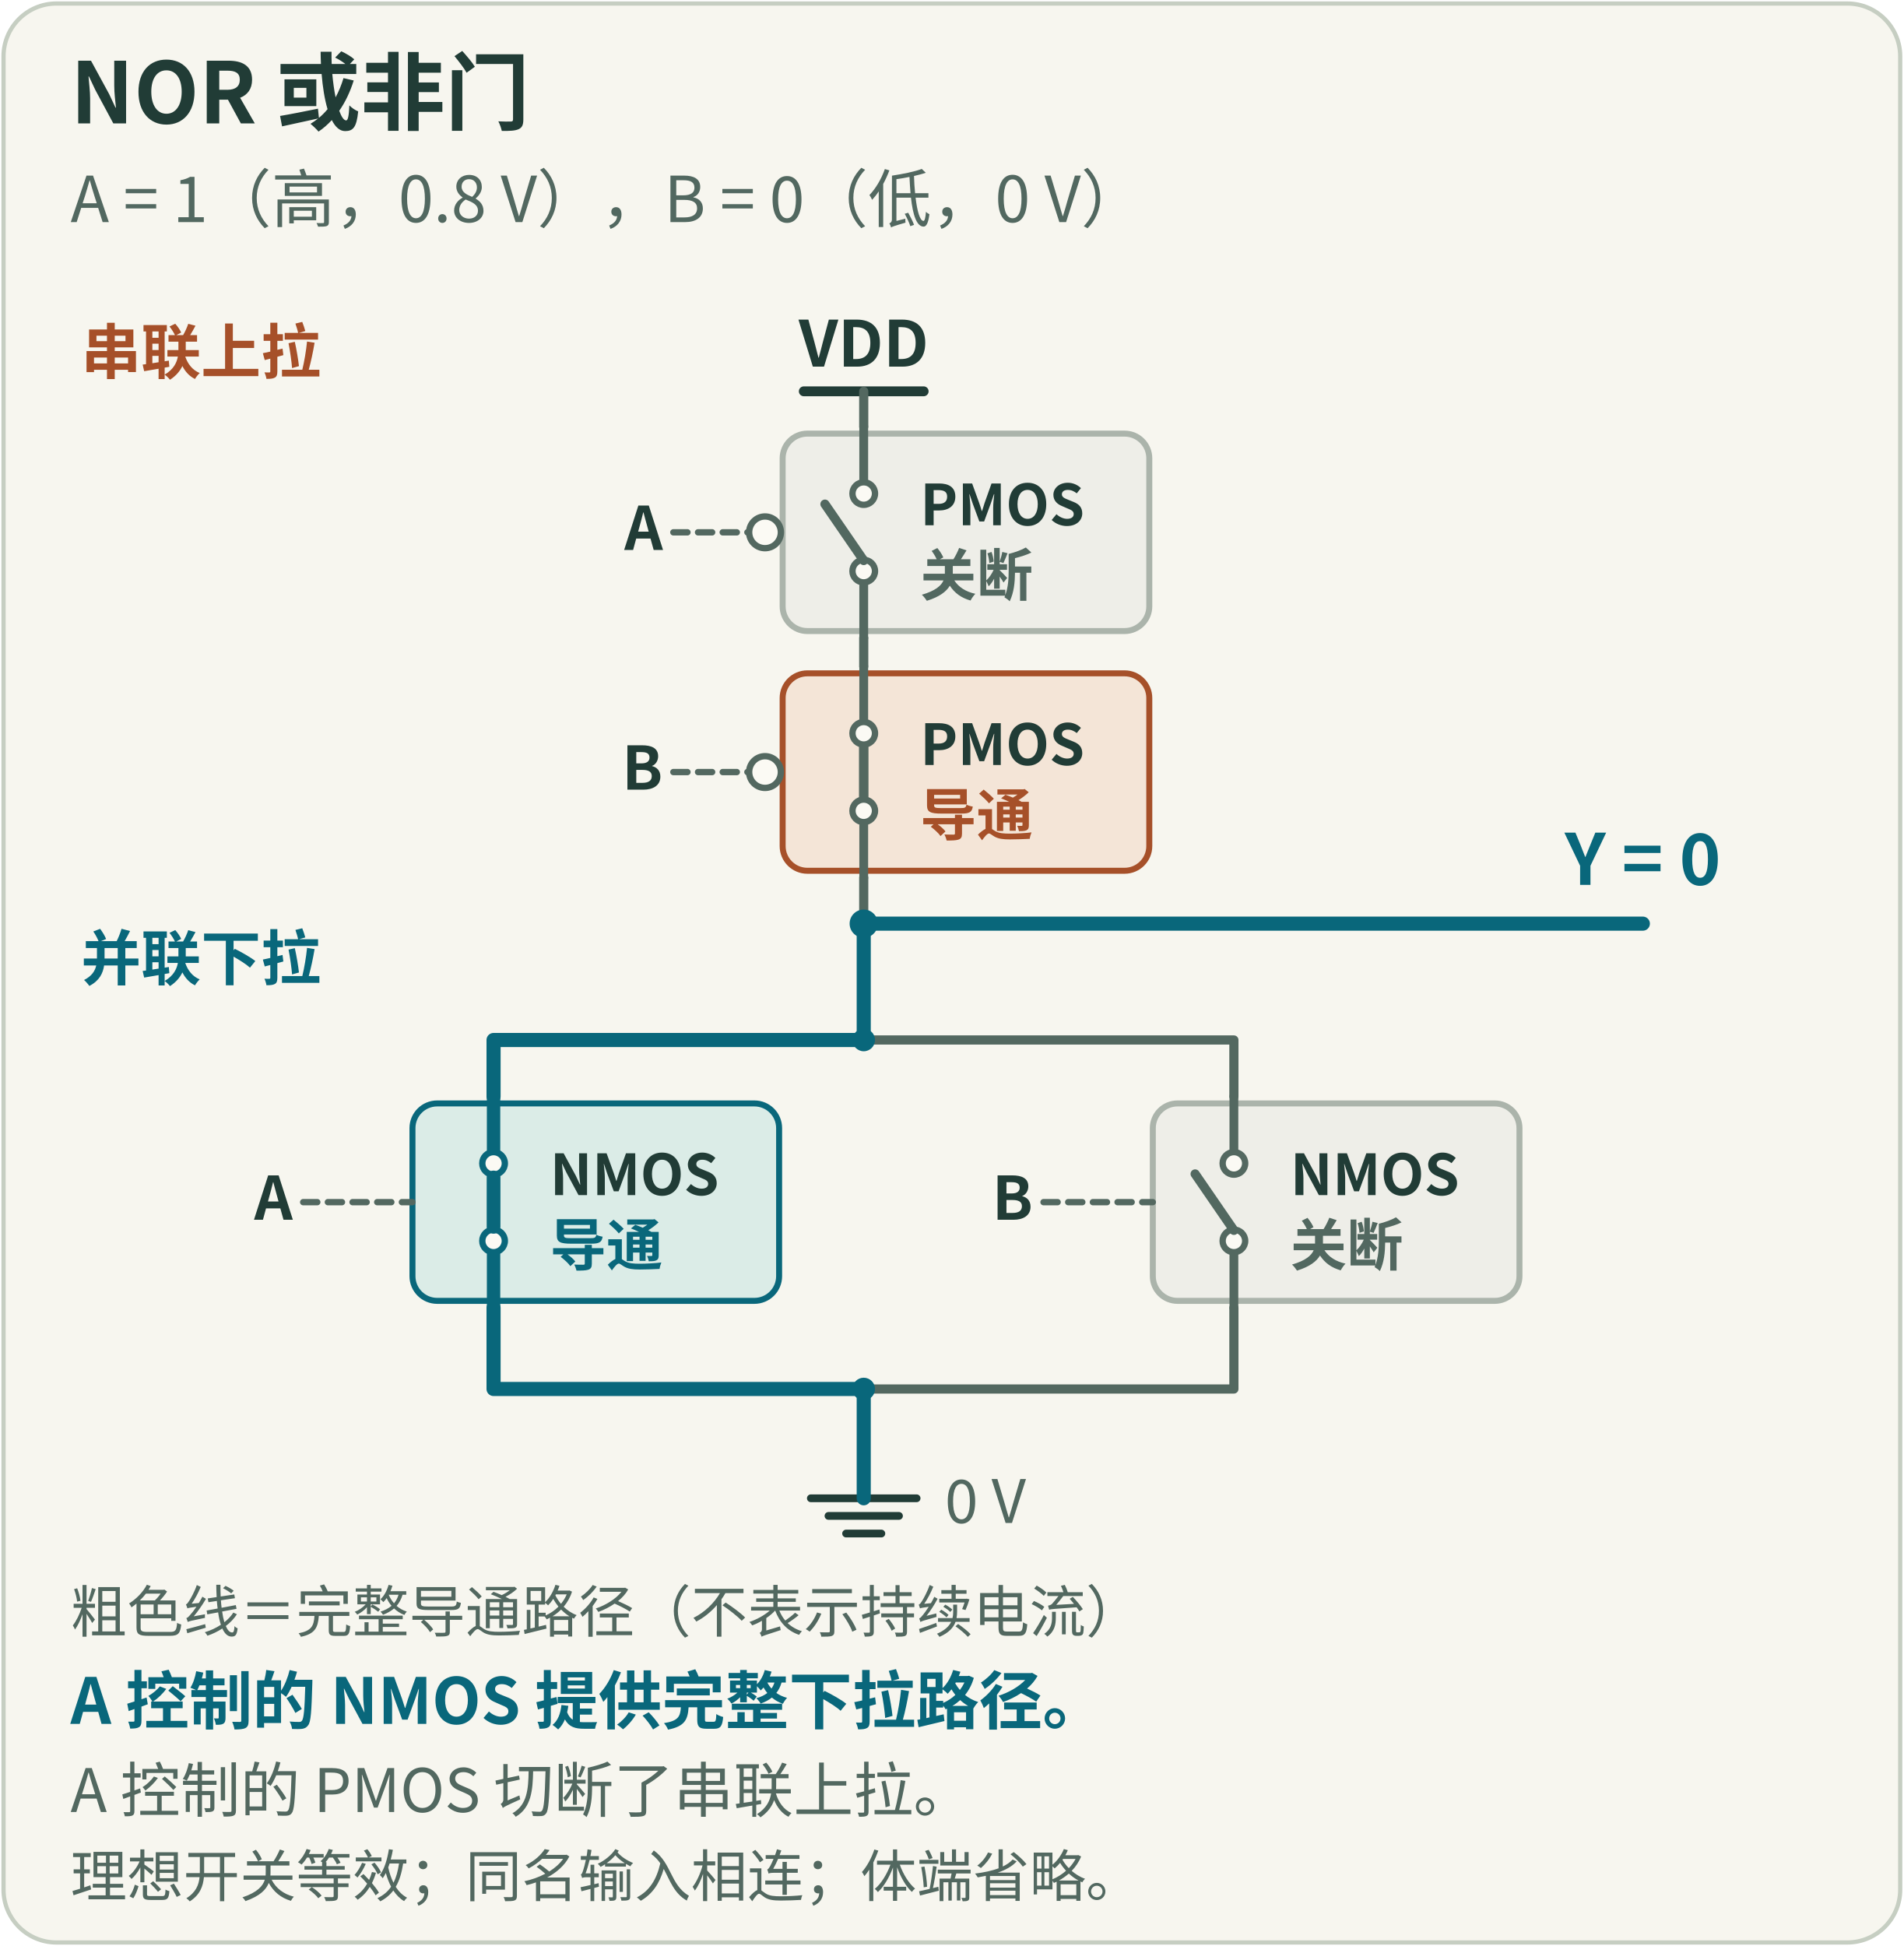
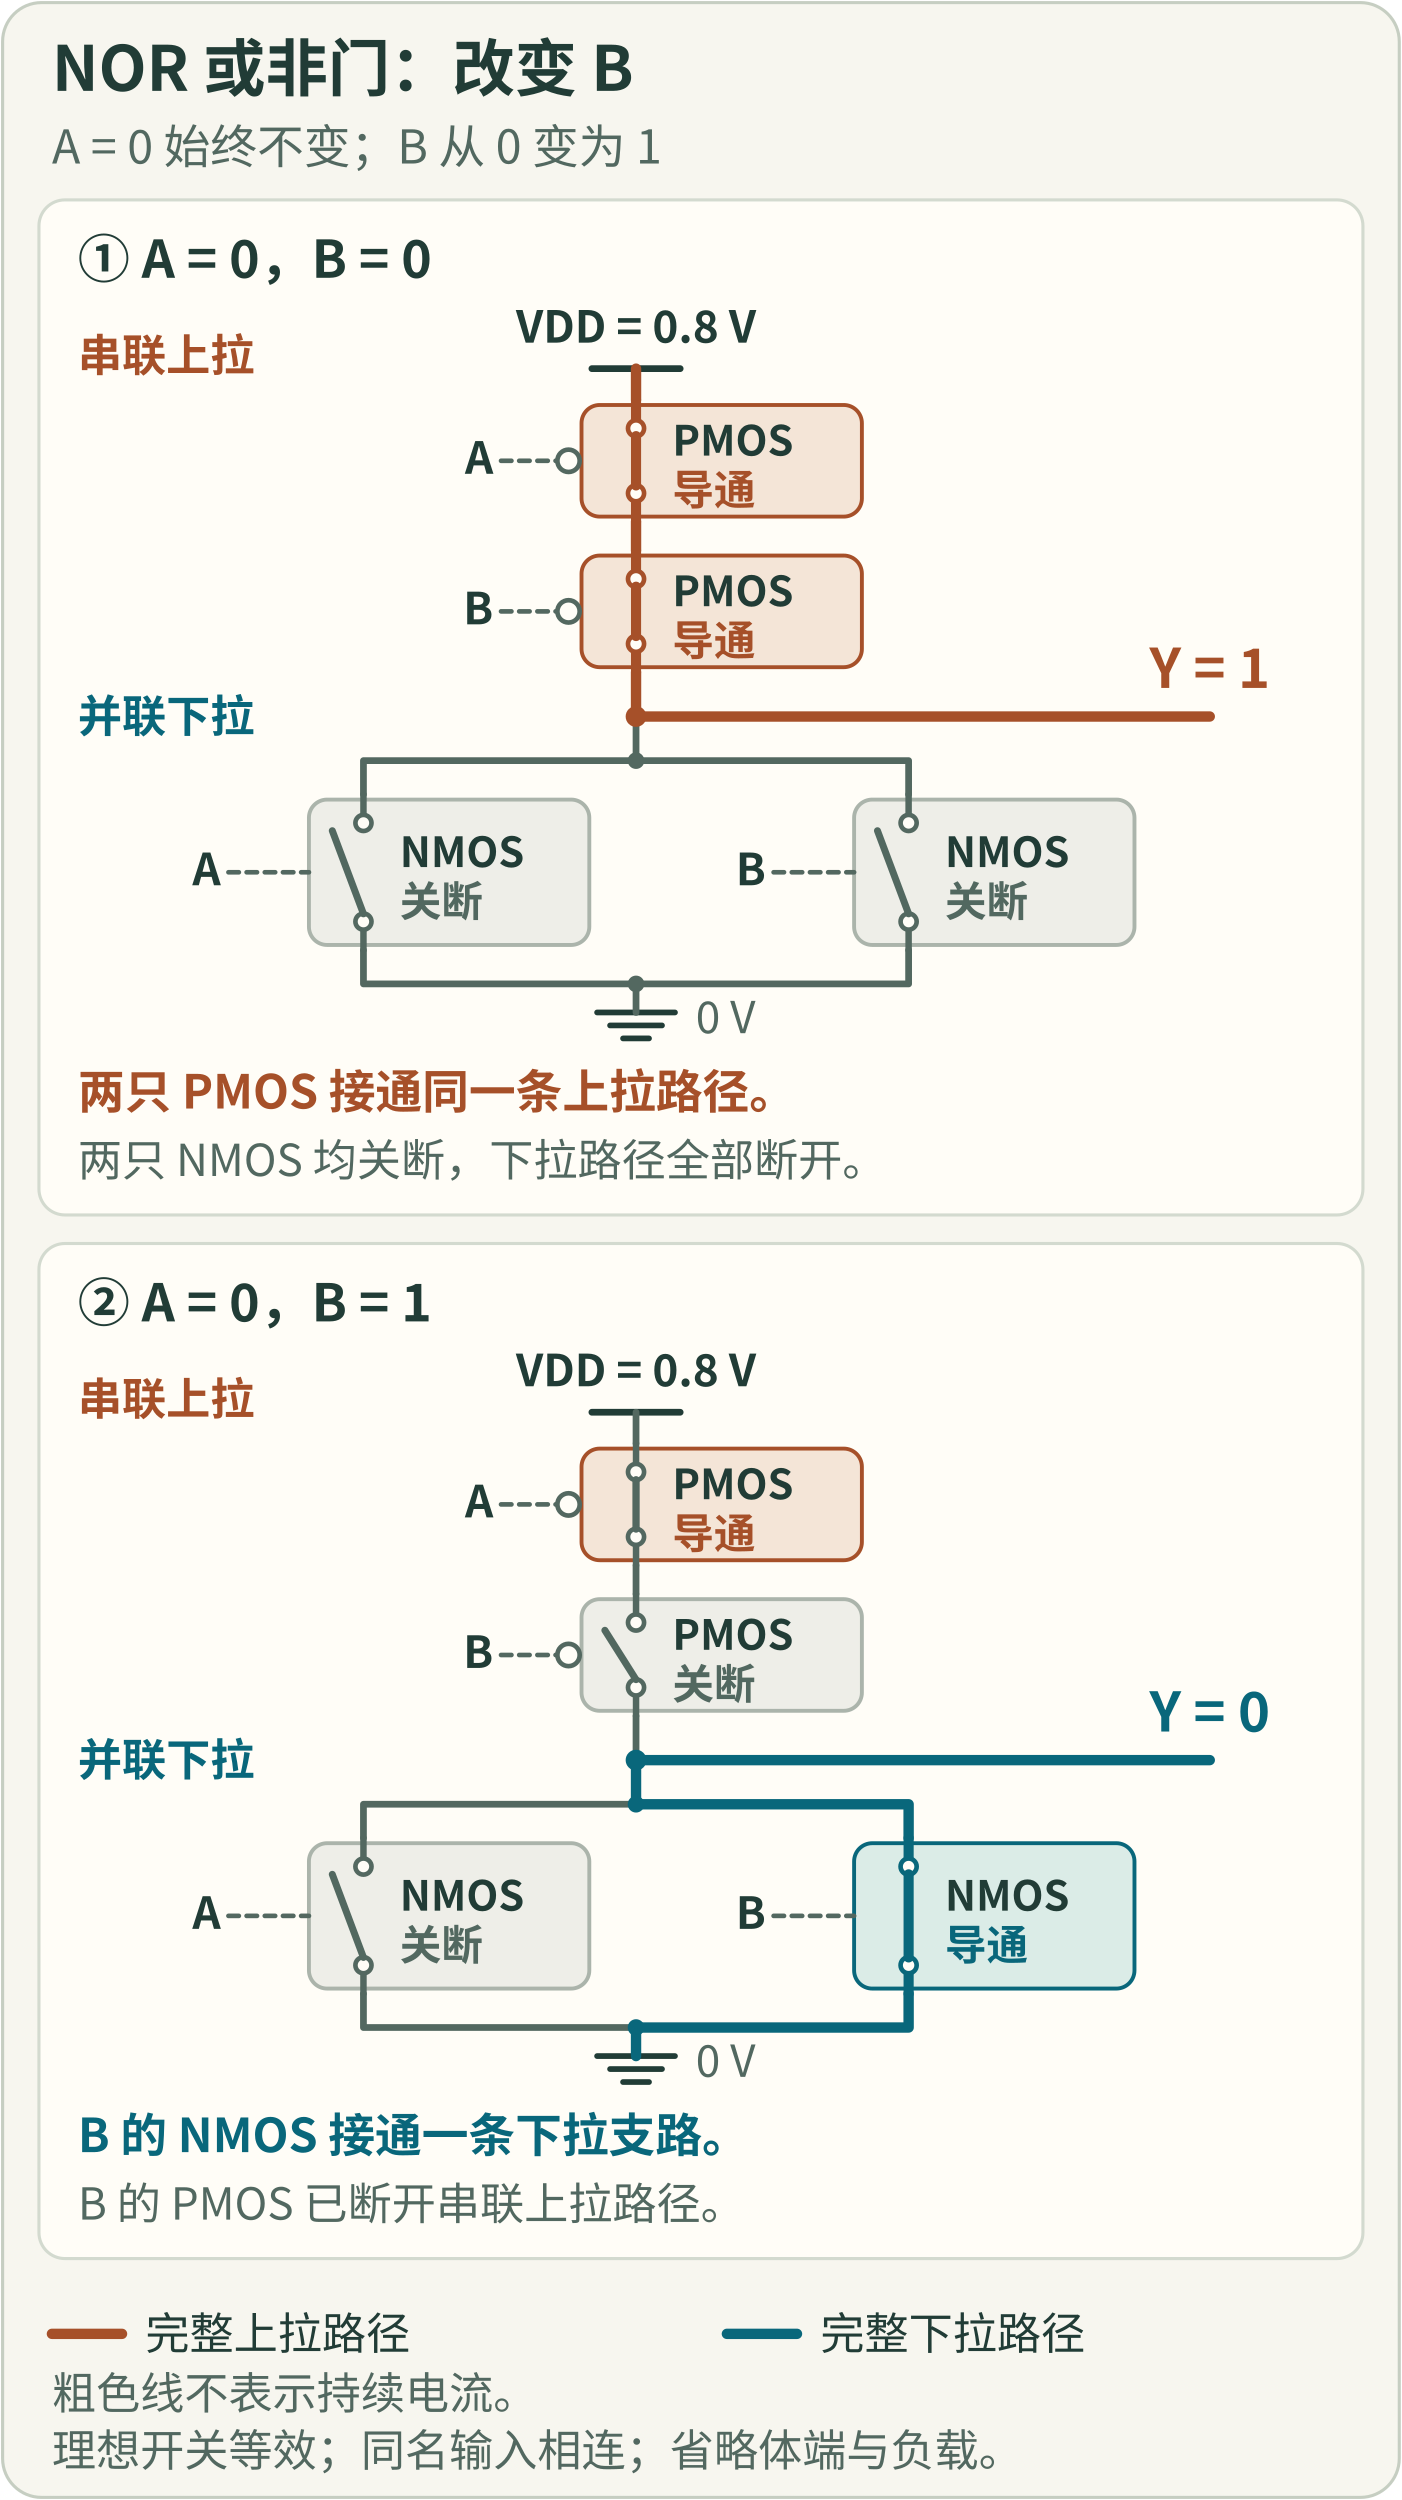
- <svg xmlns="http://www.w3.org/2000/svg" width="540" height="552" viewBox="0 0 540 552" xml:lang="zh-CN" role="img" aria-labelledby="title desc">
+ <svg xmlns="http://www.w3.org/2000/svg" width="540" height="963" viewBox="0 0 540 963" xml:lang="zh-CN" role="img" aria-labelledby="title desc">
  <defs>
-     <marker id="ink" markerWidth="7" markerHeight="7" refX="5.5" refY="3.5" orient="auto" markerUnits="userSpaceOnUse">
-       <path d="M0 0L6 3.5L0 7Z" fill="#213c36" />
-     </marker>
-     <marker id="muted" markerWidth="7" markerHeight="7" refX="5.5" refY="3.5" orient="auto" markerUnits="userSpaceOnUse">
-       <path d="M0 0L6 3.5L0 7Z" fill="#526860" />
-     </marker>
-     <marker id="teal" markerWidth="7" markerHeight="7" refX="5.5" refY="3.5" orient="auto" markerUnits="userSpaceOnUse">
-       <path d="M0 0L6 3.5L0 7Z" fill="#09677b" />
-     </marker>
-     <marker id="rust" markerWidth="7" markerHeight="7" refX="5.5" refY="3.5" orient="auto" markerUnits="userSpaceOnUse">
-       <path d="M0 0L6 3.5L0 7Z" fill="#a65029" />
+     <marker id="current" markerWidth="8" markerHeight="8" refX="7.2" refY="4" orient="auto">
+       <path d="M0 0L8 4L0 8Z" fill="#a65029" />
    </marker>
  </defs>
-   <rect x="1" y="1" width="538" height="550" rx="15" fill="#f7f6ef" stroke="#c6cec2" stroke-width="1.2" />
-   <g font-family="system-ui, 'Noto Sans CJK SC', 'Microsoft YaHei', sans-serif">
-     <text x="20" y="35" font-size="24" fill="#213c36" font-weight="700" text-anchor="start">NOR 或非门</text>
-     <text x="20" y="63" font-size="18" fill="#526860" font-weight="400" text-anchor="start">A = 1（高，0.8 V），B = 0（低，0 V）</text>
-     <text x="245" y="104" font-size="18" fill="#213c36" font-weight="700" text-anchor="middle">VDD</text>
-     <path d="M228 111H262" stroke="#213c36" stroke-width="2.8" fill="none" stroke-linecap="round" stroke-linejoin="round" />
-     <path d="M230 425H260M235 430H255M240 435H250" stroke="#213c36" stroke-width="2.2" fill="none" stroke-linecap="round" stroke-linejoin="round" />
-     <text x="268" y="432" font-size="17" fill="#526860" font-weight="400" text-anchor="start">0 V</text>
-     <path d="M245 111V121M245 181V189M245 249V262M245 262V295M140 295H350M140 295V311M350 295V311M140 371V394M350 371V394M140 394H350M245 394V425M245 262H466" stroke="#536860" stroke-width="2.6" fill="none" stroke-linecap="round" stroke-linejoin="round" />
-     <path d="M466 262H245V295H140V311M140 371V394H245V425" stroke="#09677b" stroke-width="4.0" fill="none" stroke-linecap="round" stroke-linejoin="round" />
-     <circle cx="245" cy="262" r="4" fill="#09677b" stroke="none" stroke-width="1.6" />
-     <circle cx="245" cy="295" r="3.2" fill="#09677b" stroke="none" stroke-width="1.6" />
-     <circle cx="245" cy="394" r="3.2" fill="#09677b" stroke="none" stroke-width="1.6" />
-     <rect x="222" y="123" width="104" height="56" rx="7" fill="#eeeee8" stroke="#abb4ab" stroke-width="1.7" />
-     <path d="M245 121V139" stroke="#536860" stroke-width="2.5" fill="none" stroke-linecap="round" stroke-linejoin="round" />
-     <path d="M245 163V181" stroke="#536860" stroke-width="2.5" fill="none" stroke-linecap="round" stroke-linejoin="round" />
-     <circle cx="245" cy="140" r="3.2" fill="#fbfaf4" stroke="#536860" stroke-width="1.8" />
-     <circle cx="245" cy="162" r="3.2" fill="#fbfaf4" stroke="#536860" stroke-width="1.8" />
-     <path d="M245 159L234 143" stroke="#526860" stroke-width="2.6" fill="none" stroke-linecap="round" stroke-linejoin="round" />
-     <path d="M191 151H212" stroke="#536860" stroke-width="1.8" fill="none" stroke-linecap="round" stroke-linejoin="round" stroke-dasharray="4 3" />
-     <circle cx="217" cy="151" r="4.5" fill="#fbfaf4" stroke="#536860" stroke-width="1.8" />
-     <text x="188" y="156" font-size="17" fill="#213c36" font-weight="650" text-anchor="end">A</text>
-     <text x="261" y="149" font-size="16" fill="#213c36" font-weight="700" text-anchor="start">PMOS</text>
-     <text x="261" y="169" font-size="16" fill="#526860" font-weight="650" text-anchor="start">关断</text>
-     <rect x="222" y="191" width="104" height="56" rx="7" fill="#f4e5d7" stroke="#a65029" stroke-width="1.7" />
-     <path d="M245 189V207" stroke="#536860" stroke-width="2.5" fill="none" stroke-linecap="round" stroke-linejoin="round" />
-     <path d="M245 231V249" stroke="#536860" stroke-width="2.5" fill="none" stroke-linecap="round" stroke-linejoin="round" />
-     <circle cx="245" cy="208" r="3.2" fill="#fbfaf4" stroke="#536860" stroke-width="1.8" />
-     <circle cx="245" cy="230" r="3.2" fill="#fbfaf4" stroke="#536860" stroke-width="1.8" />
-     <path d="M245 212V226" stroke="#536860" stroke-width="2.7" fill="none" stroke-linecap="round" stroke-linejoin="round" />
-     <path d="M191 219H212" stroke="#536860" stroke-width="1.8" fill="none" stroke-linecap="round" stroke-linejoin="round" stroke-dasharray="4 3" />
-     <circle cx="217" cy="219" r="4.5" fill="#fbfaf4" stroke="#536860" stroke-width="1.8" />
-     <text x="188" y="224" font-size="17" fill="#213c36" font-weight="650" text-anchor="end">B</text>
-     <text x="261" y="217" font-size="16" fill="#213c36" font-weight="700" text-anchor="start">PMOS</text>
-     <text x="261" y="237" font-size="16" fill="#a65029" font-weight="650" text-anchor="start">导通</text>
-     <rect x="117" y="313" width="104" height="56" rx="7" fill="#dbece7" stroke="#09677b" stroke-width="1.7" />
-     <path d="M140 311V329" stroke="#09677b" stroke-width="3.8" fill="none" stroke-linecap="round" stroke-linejoin="round" />
-     <path d="M140 353V371" stroke="#09677b" stroke-width="3.8" fill="none" stroke-linecap="round" stroke-linejoin="round" />
-     <circle cx="140" cy="330" r="3.2" fill="#fbfaf4" stroke="#09677b" stroke-width="1.8" />
-     <circle cx="140" cy="352" r="3.2" fill="#fbfaf4" stroke="#09677b" stroke-width="1.8" />
-     <path d="M140 334V348" stroke="#09677b" stroke-width="3.9" fill="none" stroke-linecap="round" stroke-linejoin="round" />
-     <path d="M86 341H117" stroke="#536860" stroke-width="1.8" fill="none" stroke-linecap="round" stroke-linejoin="round" stroke-dasharray="4 3" />
-     <text x="83" y="346" font-size="17" fill="#213c36" font-weight="650" text-anchor="end">A</text>
-     <text x="156" y="339" font-size="16" fill="#213c36" font-weight="700" text-anchor="start">NMOS</text>
-     <text x="156" y="359" font-size="16" fill="#09677b" font-weight="650" text-anchor="start">导通</text>
-     <rect x="327" y="313" width="104" height="56" rx="7" fill="#eeeee8" stroke="#abb4ab" stroke-width="1.7" />
-     <path d="M350 311V329" stroke="#536860" stroke-width="2.5" fill="none" stroke-linecap="round" stroke-linejoin="round" />
-     <path d="M350 353V371" stroke="#536860" stroke-width="2.5" fill="none" stroke-linecap="round" stroke-linejoin="round" />
-     <circle cx="350" cy="330" r="3.2" fill="#fbfaf4" stroke="#536860" stroke-width="1.8" />
-     <circle cx="350" cy="352" r="3.2" fill="#fbfaf4" stroke="#536860" stroke-width="1.8" />
-     <path d="M350 349L339 333" stroke="#526860" stroke-width="2.6" fill="none" stroke-linecap="round" stroke-linejoin="round" />
-     <path d="M296 341H327" stroke="#536860" stroke-width="1.8" fill="none" stroke-linecap="round" stroke-linejoin="round" stroke-dasharray="4 3" />
-     <text x="293" y="346" font-size="17" fill="#213c36" font-weight="650" text-anchor="end">B</text>
-     <text x="366" y="339" font-size="16" fill="#213c36" font-weight="700" text-anchor="start">NMOS</text>
-     <text x="366" y="359" font-size="16" fill="#526860" font-weight="650" text-anchor="start">关断</text>
-     <text x="23" y="106" font-size="17" fill="#a65029" font-weight="700" text-anchor="start">串联上拉</text>
-     <text x="23" y="278" font-size="17" fill="#09677b" font-weight="700" text-anchor="start">并联下拉</text>
-     <text x="466" y="251" font-size="20" fill="#09677b" font-weight="700" text-anchor="middle">Y = 0</text>
-     <text x="20" y="489" font-size="18" fill="#09677b" font-weight="700" text-anchor="start">A 控制的 NMOS 提供完整下拉路径。</text>
-     <text x="20" y="514" font-size="17" fill="#526860" font-weight="400" text-anchor="start">A 控制的 PMOS 切断了串联上拉。</text>
-     <text x="20" y="463" font-size="16" fill="#526860" font-weight="400" text-anchor="start">粗色线＝完整导通路径（不表示持续电流）</text>
-     <text x="20" y="538" font-size="16" fill="#526860" font-weight="400" text-anchor="start">理想开关等效；同名输入相连；体端省略。</text>
+   <rect x="1" y="1" width="538" height="961" rx="15" fill="#f7f6ef" stroke="#c6cec2" stroke-width="1.2" />
+   <g font-family="system-ui, 'Noto Sans CJK SC', 'Microsoft YaHei', sans-serif" fill="#213c36">
+     <text x="20" y="35" font-size="24" fill="#213c36" font-weight="700" text-anchor="start">NOR 或非门：改变 B</text>
+     <text x="20" y="63" font-size="18" fill="#526860" font-weight="400" text-anchor="start">A = 0 始终不变；B 从 0 变为 1</text>
+     <rect x="15" y="77" width="510" height="391" rx="10" fill="#fffdf7" stroke="#d3dacf" stroke-width="1.2" />
+     <text x="30" y="107" font-size="20" fill="#213c36" font-weight="700" text-anchor="start">① A = 0，B = 0</text>
+     <text x="245" y="132" font-size="17" fill="#213c36" font-weight="650" text-anchor="middle">VDD = 0.8 V</text>
+     <path d="M228 142H262" fill="none" stroke="#213c36" stroke-width="2.6" stroke-linecap="round" stroke-linejoin="round" />
+     <path d="M230 390H260M235 395H255M240 400H250" fill="none" stroke="#213c36" stroke-width="2.2" stroke-linecap="round" stroke-linejoin="round" />
+     <text x="268" y="398" font-size="17" fill="#526860" font-weight="400" text-anchor="start">0 V</text>
+     <path d="M245 142V154M245 201V212M245 259V276V293M140 293H350M140 293V306M350 293V306M140 366V379M350 366V379M140 379H350M245 379V390" fill="none" stroke="#536860" stroke-width="2.6" stroke-linecap="round" stroke-linejoin="round" />
+     <path d="M245 142V154M245 201V212M245 259V276" fill="none" stroke="#a65029" stroke-width="4" stroke-linecap="round" stroke-linejoin="round" />
+     <circle cx="245" cy="293" r="3.2" fill="#536860" stroke="none" stroke-width="1.8" />
+     <circle cx="245" cy="379" r="3.2" fill="#536860" stroke="none" stroke-width="1.8" />
+     <rect x="224" y="156" width="108" height="43" rx="7" fill="#f4e5d7" stroke="#a65029" stroke-width="1.5" />
+     <path d="M245 154V165M245 190V201" fill="none" stroke="#a65029" stroke-width="3.9" stroke-linecap="round" stroke-linejoin="round" />
+     <circle cx="245" cy="165" r="3.1" fill="#fffdf7" stroke="#a65029" stroke-width="1.8" />
+     <circle cx="245" cy="190" r="3.1" fill="#fffdf7" stroke="#a65029" stroke-width="1.8" />
+     <path d="M245 168V187" fill="none" stroke="#a65029" stroke-width="3.9" stroke-linecap="round" stroke-linejoin="round" />
+     <path d="M193 177.5H214" fill="none" stroke="#536860" stroke-width="1.8" stroke-linecap="round" stroke-linejoin="round" stroke-dasharray="4 3" />
+     <circle cx="219" cy="177.5" r="4.3" fill="#fffdf7" stroke="#536860" stroke-width="1.8" />
+     <text x="190" y="182.5" font-size="17" fill="#213c36" font-weight="650" text-anchor="end">A</text>
+     <text x="259" y="175.5" font-size="16" fill="#213c36" font-weight="700" text-anchor="start">PMOS</text>
+     <text x="259" y="194.5" font-size="16" fill="#a65029" font-weight="650" text-anchor="start">导通</text>
+     <rect x="224" y="214" width="108" height="43" rx="7" fill="#f4e5d7" stroke="#a65029" stroke-width="1.5" />
+     <path d="M245 212V223M245 248V259" fill="none" stroke="#a65029" stroke-width="3.9" stroke-linecap="round" stroke-linejoin="round" />
+     <circle cx="245" cy="223" r="3.1" fill="#fffdf7" stroke="#a65029" stroke-width="1.8" />
+     <circle cx="245" cy="248" r="3.1" fill="#fffdf7" stroke="#a65029" stroke-width="1.8" />
+     <path d="M245 226V245" fill="none" stroke="#a65029" stroke-width="3.9" stroke-linecap="round" stroke-linejoin="round" />
+     <path d="M193 235.5H214" fill="none" stroke="#536860" stroke-width="1.8" stroke-linecap="round" stroke-linejoin="round" stroke-dasharray="4 3" />
+     <circle cx="219" cy="235.5" r="4.3" fill="#fffdf7" stroke="#536860" stroke-width="1.8" />
+     <text x="190" y="240.5" font-size="17" fill="#213c36" font-weight="650" text-anchor="end">B</text>
+     <text x="259" y="233.5" font-size="16" fill="#213c36" font-weight="700" text-anchor="start">PMOS</text>
+     <text x="259" y="252.5" font-size="16" fill="#a65029" font-weight="650" text-anchor="start">导通</text>
+     <rect x="119" y="308" width="108" height="56" rx="7" fill="#eeeee8" stroke="#abb4ab" stroke-width="1.5" />
+     <path d="M140 306V317M140 355V366" fill="none" stroke="#536860" stroke-width="2.5" stroke-linecap="round" stroke-linejoin="round" />
+     <circle cx="140" cy="317" r="3.1" fill="#fffdf7" stroke="#536860" stroke-width="1.8" />
+     <circle cx="140" cy="355" r="3.1" fill="#fffdf7" stroke="#536860" stroke-width="1.8" />
+     <path d="M140 352L128 320" fill="none" stroke="#526860" stroke-width="2.7" stroke-linecap="round" stroke-linejoin="round" />
+     <path d="M88 336.0H119" fill="none" stroke="#536860" stroke-width="1.8" stroke-linecap="round" stroke-linejoin="round" stroke-dasharray="4 3" />
+     <text x="85" y="341.0" font-size="17" fill="#213c36" font-weight="650" text-anchor="end">A</text>
+     <text x="154" y="334.0" font-size="16" fill="#213c36" font-weight="700" text-anchor="start">NMOS</text>
+     <text x="154" y="353.0" font-size="16" fill="#526860" font-weight="650" text-anchor="start">关断</text>
+     <rect x="329" y="308" width="108" height="56" rx="7" fill="#eeeee8" stroke="#abb4ab" stroke-width="1.5" />
+     <path d="M350 306V317M350 355V366" fill="none" stroke="#536860" stroke-width="2.5" stroke-linecap="round" stroke-linejoin="round" />
+     <circle cx="350" cy="317" r="3.1" fill="#fffdf7" stroke="#536860" stroke-width="1.8" />
+     <circle cx="350" cy="355" r="3.1" fill="#fffdf7" stroke="#536860" stroke-width="1.8" />
+     <path d="M350 352L338 320" fill="none" stroke="#526860" stroke-width="2.7" stroke-linecap="round" stroke-linejoin="round" />
+     <path d="M298 336.0H329" fill="none" stroke="#536860" stroke-width="1.8" stroke-linecap="round" stroke-linejoin="round" stroke-dasharray="4 3" />
+     <text x="295" y="341.0" font-size="17" fill="#213c36" font-weight="650" text-anchor="end">B</text>
+     <text x="364" y="334.0" font-size="16" fill="#213c36" font-weight="700" text-anchor="start">NMOS</text>
+     <text x="364" y="353.0" font-size="16" fill="#526860" font-weight="650" text-anchor="start">关断</text>
+     <text x="30" y="143" font-size="17" fill="#a65029" font-weight="700" text-anchor="start">串联上拉</text>
+     <text x="30" y="282" font-size="17" fill="#09677b" font-weight="700" text-anchor="start">并联下拉</text>
+     <text x="30" y="427" font-size="18" fill="#a65029" font-weight="700" text-anchor="start">两只 PMOS 接通同一条上拉路径。</text>
+     <text x="30" y="453" font-size="17" fill="#526860" font-weight="400" text-anchor="start">两只 NMOS 均关断，下拉路径全部断开。</text>
+     <path d="M245 276H466" fill="none" stroke="#a65029" stroke-width="4" stroke-linecap="round" stroke-linejoin="round" />
+     <circle cx="245" cy="276" r="4" fill="#a65029" stroke="none" stroke-width="1.8" />
+     <text x="466" y="265" font-size="21" fill="#a65029" font-weight="700" text-anchor="middle">Y = 1</text>
+     <rect x="15" y="479" width="510" height="391" rx="10" fill="#fffdf7" stroke="#d3dacf" stroke-width="1.2" />
+     <text x="30" y="509" font-size="20" fill="#213c36" font-weight="700" text-anchor="start">② A = 0，B = 1</text>
+     <text x="245" y="534" font-size="17" fill="#213c36" font-weight="650" text-anchor="middle">VDD = 0.8 V</text>
+     <path d="M228 544H262" fill="none" stroke="#213c36" stroke-width="2.6" stroke-linecap="round" stroke-linejoin="round" />
+     <path d="M230 792H260M235 797H255M240 802H250" fill="none" stroke="#213c36" stroke-width="2.2" stroke-linecap="round" stroke-linejoin="round" />
+     <text x="268" y="800" font-size="17" fill="#526860" font-weight="400" text-anchor="start">0 V</text>
+     <path d="M245 544V556M245 603V614M245 661V678V695M140 695H350M140 695V708M350 695V708M140 768V781M350 768V781M140 781H350M245 781V792" fill="none" stroke="#536860" stroke-width="2.6" stroke-linecap="round" stroke-linejoin="round" />
+     <path d="M245 678V695H350V708M350 768V781H245V792" fill="none" stroke="#09677b" stroke-width="4" stroke-linecap="round" stroke-linejoin="round" />
+     <circle cx="245" cy="695" r="3.2" fill="#09677b" stroke="none" stroke-width="1.8" />
+     <circle cx="245" cy="781" r="3.2" fill="#09677b" stroke="none" stroke-width="1.8" />
+     <rect x="224" y="558" width="108" height="43" rx="7" fill="#f4e5d7" stroke="#a65029" stroke-width="1.5" />
+     <path d="M245 556V567M245 592V603" fill="none" stroke="#536860" stroke-width="2.5" stroke-linecap="round" stroke-linejoin="round" />
+     <circle cx="245" cy="567" r="3.1" fill="#fffdf7" stroke="#536860" stroke-width="1.8" />
+     <circle cx="245" cy="592" r="3.1" fill="#fffdf7" stroke="#536860" stroke-width="1.8" />
+     <path d="M245 570V589" fill="none" stroke="#536860" stroke-width="2.8" stroke-linecap="round" stroke-linejoin="round" />
+     <path d="M193 579.5H214" fill="none" stroke="#536860" stroke-width="1.8" stroke-linecap="round" stroke-linejoin="round" stroke-dasharray="4 3" />
+     <circle cx="219" cy="579.5" r="4.3" fill="#fffdf7" stroke="#536860" stroke-width="1.8" />
+     <text x="190" y="584.5" font-size="17" fill="#213c36" font-weight="650" text-anchor="end">A</text>
+     <text x="259" y="577.5" font-size="16" fill="#213c36" font-weight="700" text-anchor="start">PMOS</text>
+     <text x="259" y="596.5" font-size="16" fill="#a65029" font-weight="650" text-anchor="start">导通</text>
+     <rect x="224" y="616" width="108" height="43" rx="7" fill="#eeeee8" stroke="#abb4ab" stroke-width="1.5" />
+     <path d="M245 614V625M245 650V661" fill="none" stroke="#536860" stroke-width="2.5" stroke-linecap="round" stroke-linejoin="round" />
+     <circle cx="245" cy="625" r="3.1" fill="#fffdf7" stroke="#536860" stroke-width="1.8" />
+     <circle cx="245" cy="650" r="3.1" fill="#fffdf7" stroke="#536860" stroke-width="1.8" />
+     <path d="M245 647L233 628" fill="none" stroke="#526860" stroke-width="2.7" stroke-linecap="round" stroke-linejoin="round" />
+     <path d="M193 637.5H214" fill="none" stroke="#536860" stroke-width="1.8" stroke-linecap="round" stroke-linejoin="round" stroke-dasharray="4 3" />
+     <circle cx="219" cy="637.5" r="4.3" fill="#fffdf7" stroke="#536860" stroke-width="1.8" />
+     <text x="190" y="642.5" font-size="17" fill="#213c36" font-weight="650" text-anchor="end">B</text>
+     <text x="259" y="635.5" font-size="16" fill="#213c36" font-weight="700" text-anchor="start">PMOS</text>
+     <text x="259" y="654.5" font-size="16" fill="#526860" font-weight="650" text-anchor="start">关断</text>
+     <rect x="119" y="710" width="108" height="56" rx="7" fill="#eeeee8" stroke="#abb4ab" stroke-width="1.5" />
+     <path d="M140 708V719M140 757V768" fill="none" stroke="#536860" stroke-width="2.5" stroke-linecap="round" stroke-linejoin="round" />
+     <circle cx="140" cy="719" r="3.1" fill="#fffdf7" stroke="#536860" stroke-width="1.8" />
+     <circle cx="140" cy="757" r="3.1" fill="#fffdf7" stroke="#536860" stroke-width="1.8" />
+     <path d="M140 754L128 722" fill="none" stroke="#526860" stroke-width="2.7" stroke-linecap="round" stroke-linejoin="round" />
+     <path d="M88 738.0H119" fill="none" stroke="#536860" stroke-width="1.8" stroke-linecap="round" stroke-linejoin="round" stroke-dasharray="4 3" />
+     <text x="85" y="743.0" font-size="17" fill="#213c36" font-weight="650" text-anchor="end">A</text>
+     <text x="154" y="736.0" font-size="16" fill="#213c36" font-weight="700" text-anchor="start">NMOS</text>
+     <text x="154" y="755.0" font-size="16" fill="#526860" font-weight="650" text-anchor="start">关断</text>
+     <rect x="329" y="710" width="108" height="56" rx="7" fill="#dbece7" stroke="#09677b" stroke-width="1.5" />
+     <path d="M350 708V719M350 757V768" fill="none" stroke="#09677b" stroke-width="3.9" stroke-linecap="round" stroke-linejoin="round" />
+     <circle cx="350" cy="719" r="3.1" fill="#fffdf7" stroke="#09677b" stroke-width="1.8" />
+     <circle cx="350" cy="757" r="3.1" fill="#fffdf7" stroke="#09677b" stroke-width="1.8" />
+     <path d="M350 722V754" fill="none" stroke="#09677b" stroke-width="3.9" stroke-linecap="round" stroke-linejoin="round" />
+     <path d="M298 738.0H329" fill="none" stroke="#536860" stroke-width="1.8" stroke-linecap="round" stroke-linejoin="round" stroke-dasharray="4 3" />
+     <text x="295" y="743.0" font-size="17" fill="#213c36" font-weight="650" text-anchor="end">B</text>
+     <text x="364" y="736.0" font-size="16" fill="#213c36" font-weight="700" text-anchor="start">NMOS</text>
+     <text x="364" y="755.0" font-size="16" fill="#09677b" font-weight="650" text-anchor="start">导通</text>
+     <text x="30" y="545" font-size="17" fill="#a65029" font-weight="700" text-anchor="start">串联上拉</text>
+     <text x="30" y="684" font-size="17" fill="#09677b" font-weight="700" text-anchor="start">并联下拉</text>
+     <text x="30" y="829" font-size="18" fill="#09677b" font-weight="700" text-anchor="start">B 的 NMOS 接通一条下拉支路。</text>
+     <text x="30" y="855" font-size="17" fill="#526860" font-weight="400" text-anchor="start">B 的 PMOS 已断开串联上拉路径。</text>
+     <path d="M245 678H466" fill="none" stroke="#09677b" stroke-width="4" stroke-linecap="round" stroke-linejoin="round" />
+     <circle cx="245" cy="678" r="4" fill="#09677b" stroke="none" stroke-width="1.8" />
+     <text x="466" y="667" font-size="21" fill="#09677b" font-weight="700" text-anchor="middle">Y = 0</text>
+     <path d="M20 899H47" fill="none" stroke="#a65029" stroke-width="4" stroke-linecap="round" stroke-linejoin="round" />
+     <text x="56" y="905" font-size="17" fill="#213c36" font-weight="400" text-anchor="start">完整上拉路径</text>
+     <path d="M280 899H307" fill="none" stroke="#09677b" stroke-width="4" stroke-linecap="round" stroke-linejoin="round" />
+     <text x="316" y="905" font-size="17" fill="#213c36" font-weight="400" text-anchor="start">完整下拉路径</text>
+     <text x="20" y="928" font-size="17" fill="#526860" font-weight="400" text-anchor="start">粗色线不表示持续电流。</text>
+     <text x="20" y="950" font-size="17" fill="#526860" font-weight="400" text-anchor="start">理想开关等效；同名输入相连；省略体端与负载。</text>
  </g>
</svg>
